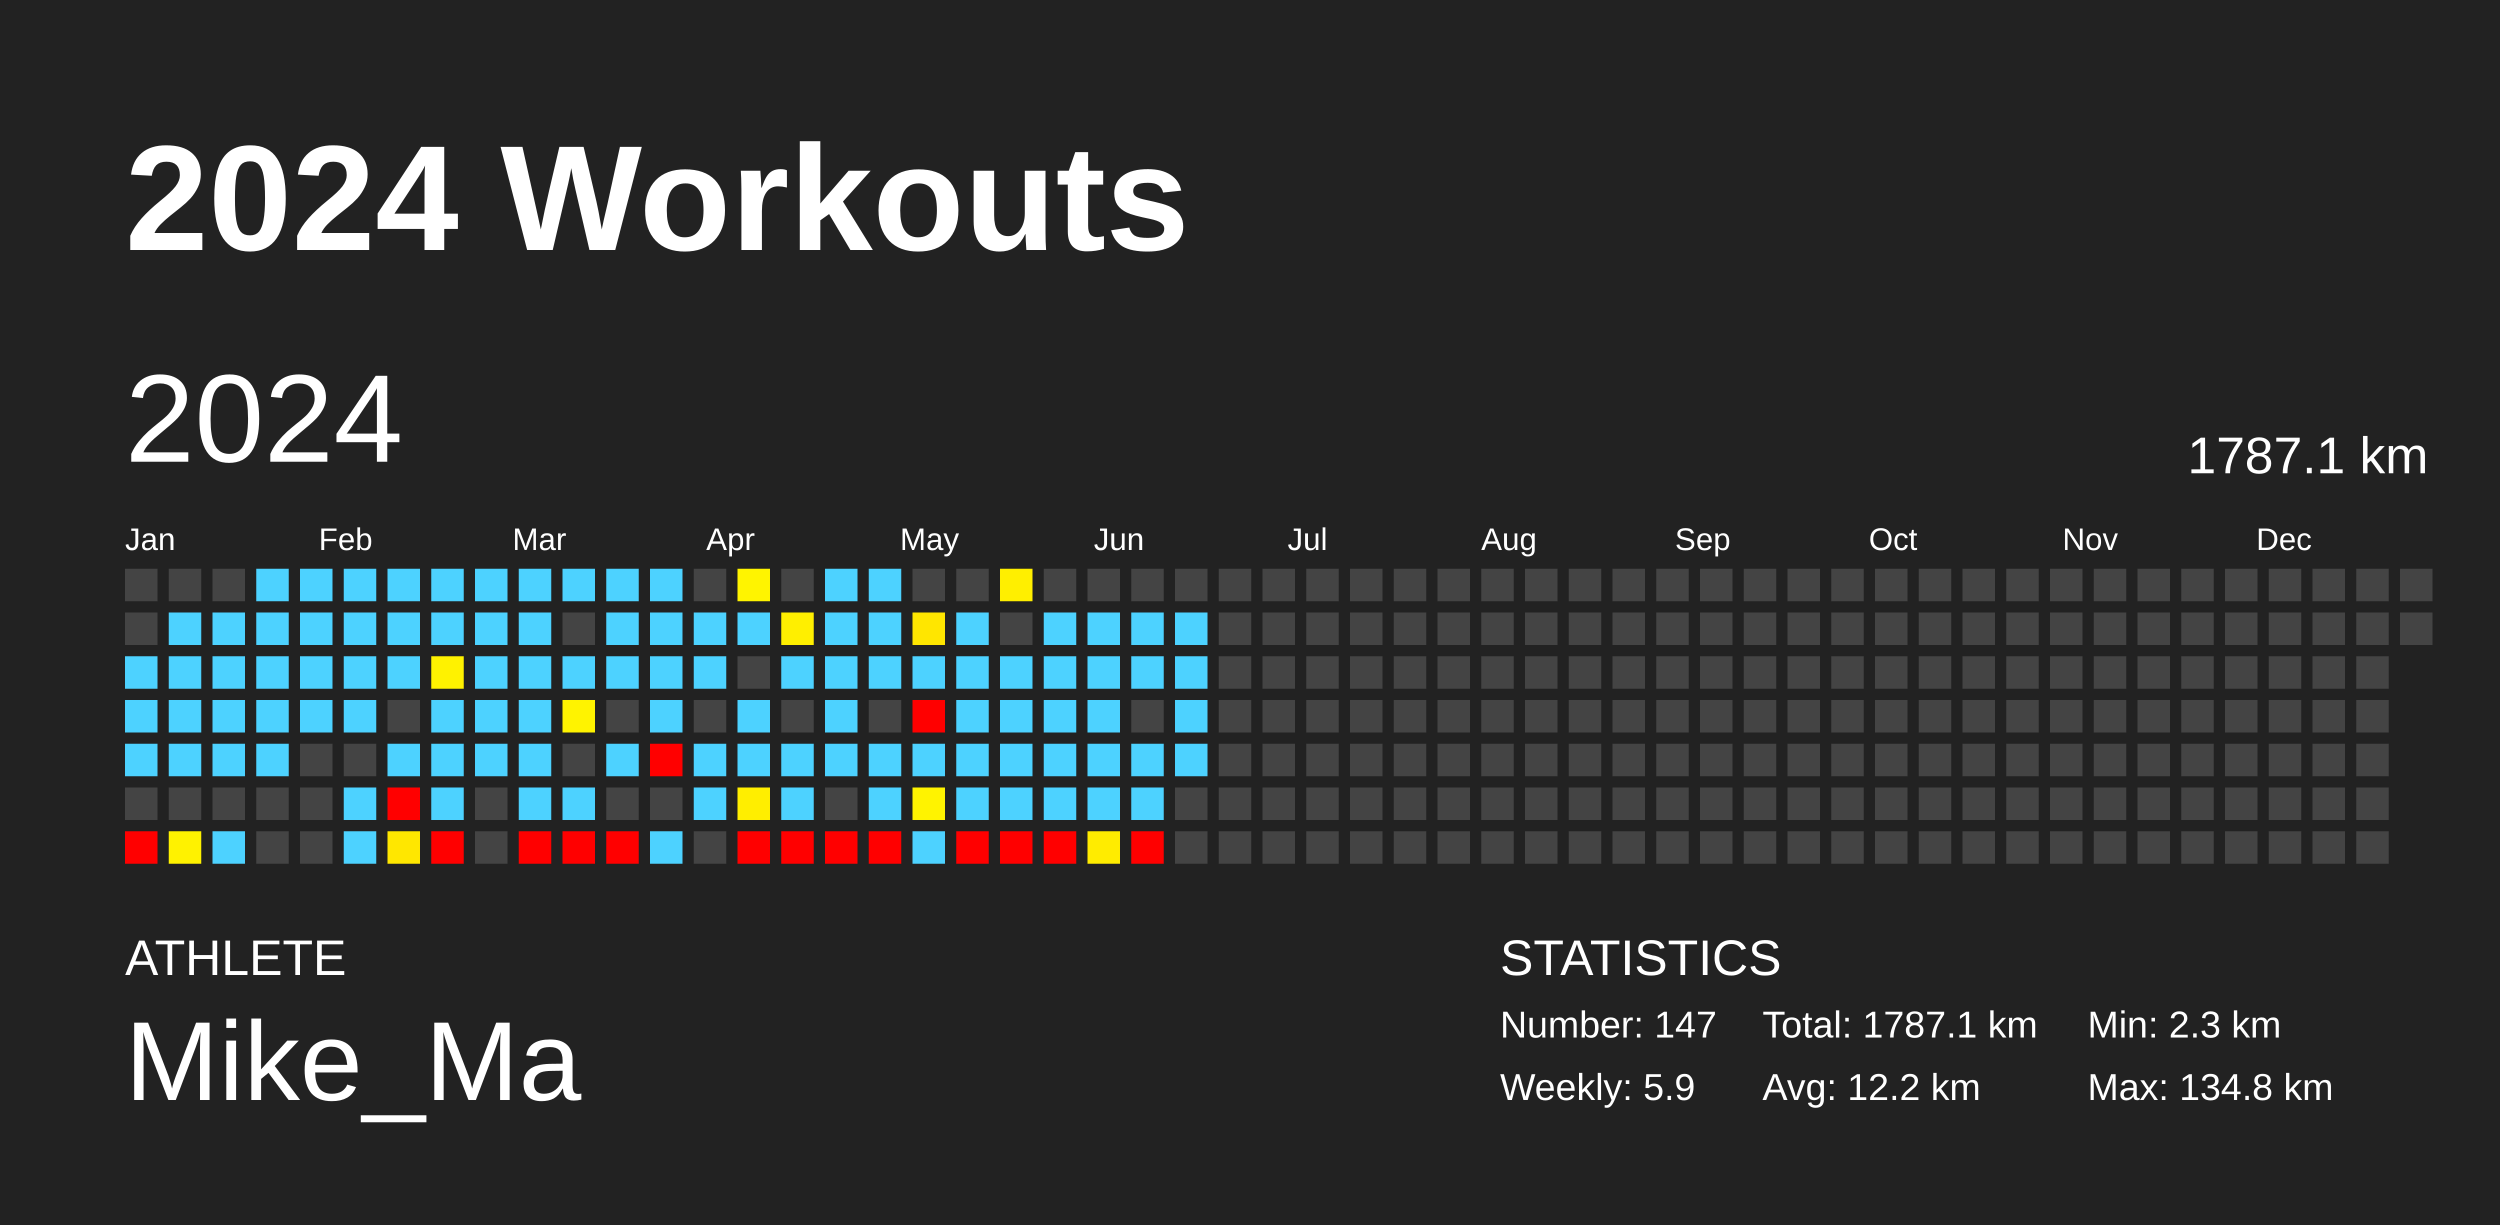
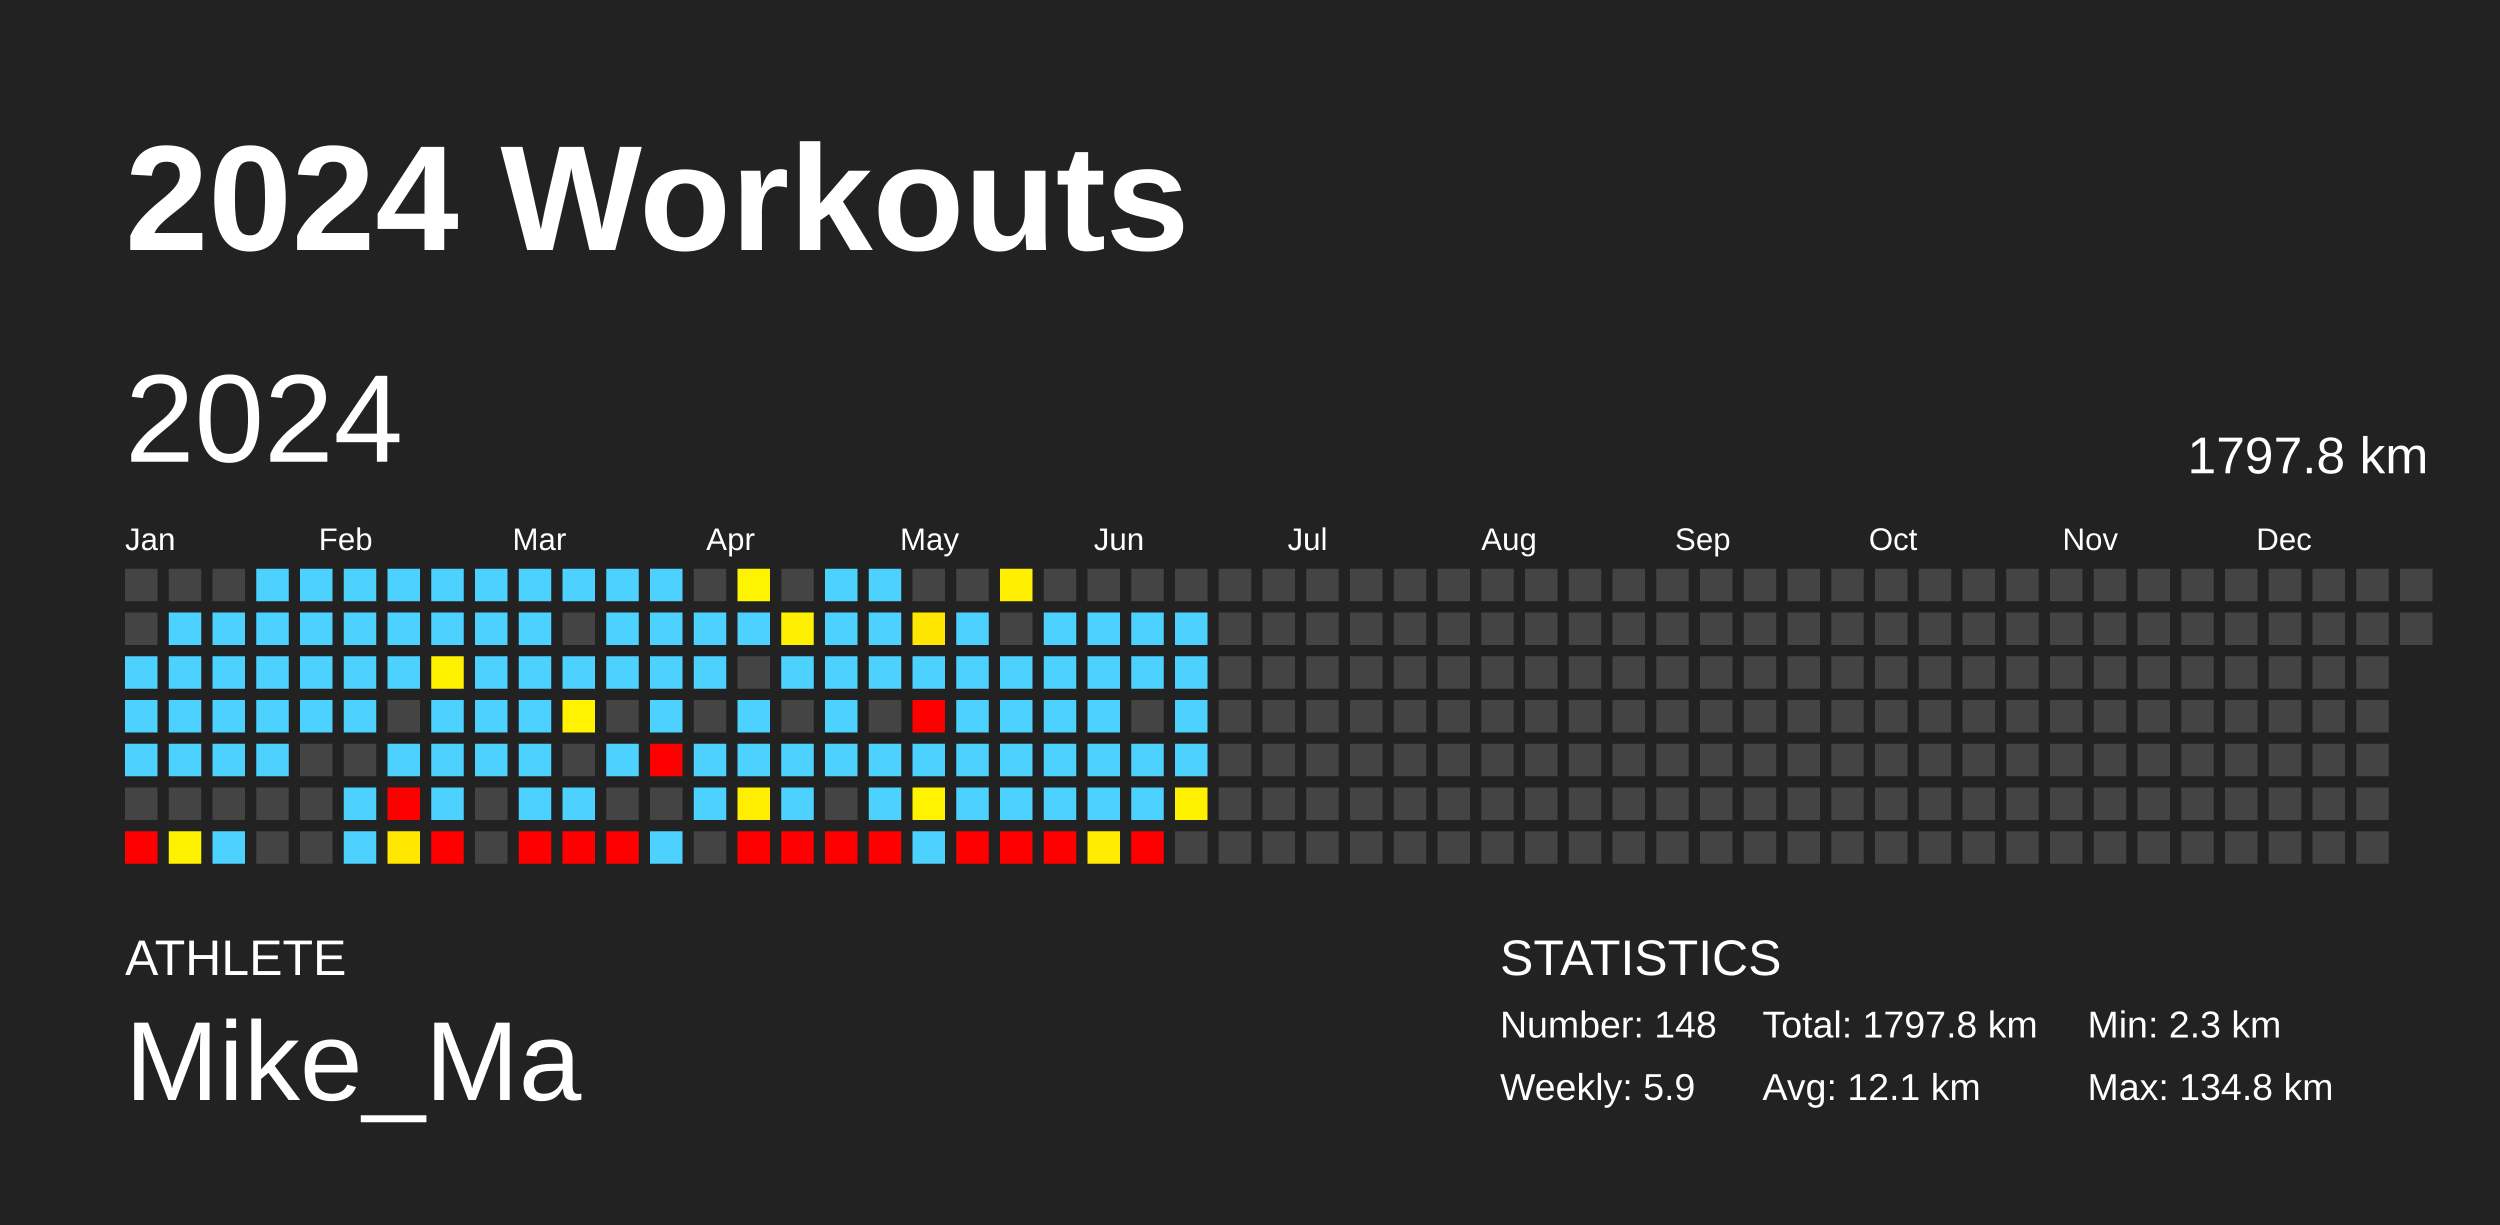
<svg xmlns="http://www.w3.org/2000/svg" baseProfile="full" height="98mm" version="1.1" viewBox="0,0,200,98" width="200mm">
  <defs />
  <rect fill="#222222" height="98" width="200" x="0" y="0" />
  <text fill="#FFFFFF" style="font-size:12px; font-family:Arial; font-weight:bold;" x="10" y="20">2024 Workouts</text>
  <text fill="#FFFFFF" style="font-size:4px; font-family:Arial" x="10" y="78">ATHLETE</text>
  <text fill="#FFFFFF" style="font-size:9px; font-family:Arial" x="10" y="88">Mike_Ma</text>
  <text fill="#FFFFFF" style="font-size:4px; font-family:Arial" x="120" y="78">STATISTICS</text>
-   <text fill="#FFFFFF" style="font-size:3px; font-family:Arial" x="120" y="83">Number: 147</text>
+   <text fill="#FFFFFF" style="font-size:3px; font-family:Arial" x="120" y="83">Number: 148</text>
  <text fill="#FFFFFF" style="font-size:3px; font-family:Arial" x="120" y="88">Weekly: 5.9</text>
-   <text fill="#FFFFFF" style="font-size:3px; font-family:Arial" x="141" y="83">Total: 1787.1 km</text>
-   <text fill="#FFFFFF" style="font-size:3px; font-family:Arial" x="141" y="88">Avg: 12.2 km</text>
+   <text fill="#FFFFFF" style="font-size:3px; font-family:Arial" x="141" y="83">Total: 1797.8 km</text>
+   <text fill="#FFFFFF" style="font-size:3px; font-family:Arial" x="141" y="88">Avg: 12.1 km</text>
  <text fill="#FFFFFF" style="font-size:3px; font-family:Arial" x="167" y="83">Min: 2.3 km</text>
  <text fill="#FFFFFF" style="font-size:3px; font-family:Arial" x="167" y="88">Max: 134.8 km</text>
  <text dominant-baseline="hanging" fill="#FFFFFF" style="font-size:10.0px; font-family:Arial;" x="10" y="30">2024</text>
-   <text dominant-baseline="hanging" fill="#FFFFFF" style="font-size:4.125px; font-family:Arial;" x="175" y="35">1787.1 km</text>
+   <text dominant-baseline="hanging" fill="#FFFFFF" style="font-size:4.125px; font-family:Arial;" x="175" y="35">1797.8 km</text>
  <text fill="#FFFFFF" style="font-size:2.5px; font-family:Arial" x="10.0" y="44">Jan</text>
  <text fill="#FFFFFF" style="font-size:2.5px; font-family:Arial" x="25.5" y="44">Feb</text>
  <text fill="#FFFFFF" style="font-size:2.5px; font-family:Arial" x="41.0" y="44">Mar</text>
  <text fill="#FFFFFF" style="font-size:2.5px; font-family:Arial" x="56.5" y="44">Apr</text>
  <text fill="#FFFFFF" style="font-size:2.5px; font-family:Arial" x="72.0" y="44">May</text>
  <text fill="#FFFFFF" style="font-size:2.5px; font-family:Arial" x="87.5" y="44">Jun</text>
  <text fill="#FFFFFF" style="font-size:2.5px; font-family:Arial" x="103.0" y="44">Jul</text>
  <text fill="#FFFFFF" style="font-size:2.5px; font-family:Arial" x="118.5" y="44">Aug</text>
  <text fill="#FFFFFF" style="font-size:2.5px; font-family:Arial" x="134.0" y="44">Sep</text>
  <text fill="#FFFFFF" style="font-size:2.5px; font-family:Arial" x="149.5" y="44">Oct</text>
  <text fill="#FFFFFF" style="font-size:2.5px; font-family:Arial" x="165.0" y="44">Nov</text>
  <text fill="#FFFFFF" style="font-size:2.5px; font-family:Arial" x="180.5" y="44">Dec</text>
  <rect fill="#444444" height="2.6" width="2.6" x="10.0" y="45.5" />
  <rect fill="#444444" height="2.6" width="2.6" x="10.0" y="49.0" />
  <rect fill="#4dd2ff" height="2.6" width="2.6" x="10.0" y="52.5" />
  <rect fill="#4dd2ff" height="2.6" width="2.6" x="10.0" y="56.0" />
  <rect fill="#4dd2ff" height="2.6" width="2.6" x="10.0" y="59.5" />
  <rect fill="#444444" height="2.6" width="2.6" x="10.0" y="63.0" />
  <rect fill="red" height="2.6" width="2.6" x="10.0" y="66.5" />
  <rect fill="#444444" height="2.6" width="2.6" x="13.5" y="45.5" />
  <rect fill="#4dd2ff" height="2.6" width="2.6" x="13.5" y="49.0" />
  <rect fill="#4dd2ff" height="2.6" width="2.6" x="13.5" y="52.5" />
  <rect fill="#4dd2ff" height="2.6" width="2.6" x="13.5" y="56.0" />
  <rect fill="#4dd2ff" height="2.6" width="2.6" x="13.5" y="59.5" />
  <rect fill="#444444" height="2.6" width="2.6" x="13.5" y="63.0" />
  <rect fill="#fff200" height="2.6" width="2.6" x="13.5" y="66.5" />
  <rect fill="#444444" height="2.6" width="2.6" x="17.0" y="45.5" />
  <rect fill="#4dd2ff" height="2.6" width="2.6" x="17.0" y="49.0" />
  <rect fill="#4dd2ff" height="2.6" width="2.6" x="17.0" y="52.5" />
  <rect fill="#4dd2ff" height="2.6" width="2.6" x="17.0" y="56.0" />
  <rect fill="#4dd2ff" height="2.6" width="2.6" x="17.0" y="59.5" />
  <rect fill="#444444" height="2.6" width="2.6" x="17.0" y="63.0" />
  <rect fill="#4dd2ff" height="2.6" width="2.6" x="17.0" y="66.5" />
  <rect fill="#4dd2ff" height="2.6" width="2.6" x="20.5" y="45.5" />
  <rect fill="#4dd2ff" height="2.6" width="2.6" x="20.5" y="49.0" />
  <rect fill="#4dd2ff" height="2.6" width="2.6" x="20.5" y="52.5" />
  <rect fill="#4dd2ff" height="2.6" width="2.6" x="20.5" y="56.0" />
  <rect fill="#4dd2ff" height="2.6" width="2.6" x="20.5" y="59.5" />
  <rect fill="#444444" height="2.6" width="2.6" x="20.5" y="63.0" />
  <rect fill="#444444" height="2.6" width="2.6" x="20.5" y="66.5" />
  <rect fill="#4dd2ff" height="2.6" width="2.6" x="24.0" y="45.5" />
  <rect fill="#4dd2ff" height="2.6" width="2.6" x="24.0" y="49.0" />
  <rect fill="#4dd2ff" height="2.6" width="2.6" x="24.0" y="52.5" />
  <rect fill="#4dd2ff" height="2.6" width="2.6" x="24.0" y="56.0" />
  <rect fill="#444444" height="2.6" width="2.6" x="24.0" y="59.5" />
  <rect fill="#444444" height="2.6" width="2.6" x="24.0" y="63.0" />
  <rect fill="#444444" height="2.6" width="2.6" x="24.0" y="66.5" />
  <rect fill="#4dd2ff" height="2.6" width="2.6" x="27.5" y="45.5" />
  <rect fill="#4dd2ff" height="2.6" width="2.6" x="27.5" y="49.0" />
  <rect fill="#4dd2ff" height="2.6" width="2.6" x="27.5" y="52.5" />
  <rect fill="#4dd2ff" height="2.6" width="2.6" x="27.5" y="56.0" />
  <rect fill="#444444" height="2.6" width="2.6" x="27.5" y="59.5" />
  <rect fill="#4dd2ff" height="2.6" width="2.6" x="27.5" y="63.0" />
  <rect fill="#4dd2ff" height="2.6" width="2.6" x="27.5" y="66.5" />
  <rect fill="#4dd2ff" height="2.6" width="2.6" x="31.0" y="45.5" />
  <rect fill="#4dd2ff" height="2.6" width="2.6" x="31.0" y="49.0" />
  <rect fill="#4dd2ff" height="2.6" width="2.6" x="31.0" y="52.5" />
  <rect fill="#444444" height="2.6" width="2.6" x="31.0" y="56.0" />
  <rect fill="#4dd2ff" height="2.6" width="2.6" x="31.0" y="59.5" />
  <rect fill="red" height="2.6" width="2.6" x="31.0" y="63.0" />
  <rect fill="#ffe700" height="2.6" width="2.6" x="31.0" y="66.5" />
  <rect fill="#4dd2ff" height="2.6" width="2.6" x="34.5" y="45.5" />
  <rect fill="#4dd2ff" height="2.6" width="2.6" x="34.5" y="49.0" />
  <rect fill="#fff200" height="2.6" width="2.6" x="34.5" y="52.5" />
  <rect fill="#4dd2ff" height="2.6" width="2.6" x="34.5" y="56.0" />
  <rect fill="#4dd2ff" height="2.6" width="2.6" x="34.5" y="59.5" />
  <rect fill="#4dd2ff" height="2.6" width="2.6" x="34.5" y="63.0" />
  <rect fill="red" height="2.6" width="2.6" x="34.5" y="66.5" />
  <rect fill="#4dd2ff" height="2.6" width="2.6" x="38.0" y="45.5" />
  <rect fill="#4dd2ff" height="2.6" width="2.6" x="38.0" y="49.0" />
  <rect fill="#4dd2ff" height="2.6" width="2.6" x="38.0" y="52.5" />
  <rect fill="#4dd2ff" height="2.6" width="2.6" x="38.0" y="56.0" />
  <rect fill="#4dd2ff" height="2.6" width="2.6" x="38.0" y="59.5" />
  <rect fill="#444444" height="2.6" width="2.6" x="38.0" y="63.0" />
  <rect fill="#444444" height="2.6" width="2.6" x="38.0" y="66.5" />
  <rect fill="#4dd2ff" height="2.6" width="2.6" x="41.5" y="45.5" />
  <rect fill="#4dd2ff" height="2.6" width="2.6" x="41.5" y="49.0" />
  <rect fill="#4dd2ff" height="2.6" width="2.6" x="41.5" y="52.5" />
  <rect fill="#4dd2ff" height="2.6" width="2.6" x="41.5" y="56.0" />
  <rect fill="#4dd2ff" height="2.6" width="2.6" x="41.5" y="59.5" />
  <rect fill="#4dd2ff" height="2.6" width="2.6" x="41.5" y="63.0" />
  <rect fill="red" height="2.6" width="2.6" x="41.5" y="66.5" />
  <rect fill="#4dd2ff" height="2.6" width="2.6" x="45.0" y="45.5" />
  <rect fill="#444444" height="2.6" width="2.6" x="45.0" y="49.0" />
  <rect fill="#4dd2ff" height="2.6" width="2.6" x="45.0" y="52.5" />
  <rect fill="#fff300" height="2.6" width="2.6" x="45.0" y="56.0" />
  <rect fill="#444444" height="2.6" width="2.6" x="45.0" y="59.5" />
  <rect fill="#4dd2ff" height="2.6" width="2.6" x="45.0" y="63.0" />
  <rect fill="red" height="2.6" width="2.6" x="45.0" y="66.5" />
  <rect fill="#4dd2ff" height="2.6" width="2.6" x="48.5" y="45.5" />
  <rect fill="#4dd2ff" height="2.6" width="2.6" x="48.5" y="49.0" />
  <rect fill="#4dd2ff" height="2.6" width="2.6" x="48.5" y="52.5" />
  <rect fill="#444444" height="2.6" width="2.6" x="48.5" y="56.0" />
  <rect fill="#4dd2ff" height="2.6" width="2.6" x="48.5" y="59.5" />
  <rect fill="#444444" height="2.6" width="2.6" x="48.5" y="63.0" />
  <rect fill="red" height="2.6" width="2.6" x="48.5" y="66.5" />
  <rect fill="#4dd2ff" height="2.6" width="2.6" x="52.0" y="45.5" />
  <rect fill="#4dd2ff" height="2.6" width="2.6" x="52.0" y="49.0" />
  <rect fill="#4dd2ff" height="2.6" width="2.6" x="52.0" y="52.5" />
  <rect fill="#4dd2ff" height="2.6" width="2.6" x="52.0" y="56.0" />
  <rect fill="red" height="2.6" width="2.6" x="52.0" y="59.5" />
  <rect fill="#444444" height="2.6" width="2.6" x="52.0" y="63.0" />
  <rect fill="#4dd2ff" height="2.6" width="2.6" x="52.0" y="66.5" />
  <rect fill="#444444" height="2.6" width="2.6" x="55.5" y="45.5" />
  <rect fill="#4dd2ff" height="2.6" width="2.6" x="55.5" y="49.0" />
  <rect fill="#4dd2ff" height="2.6" width="2.6" x="55.5" y="52.5" />
  <rect fill="#444444" height="2.6" width="2.6" x="55.5" y="56.0" />
  <rect fill="#4dd2ff" height="2.6" width="2.6" x="55.5" y="59.5" />
  <rect fill="#4dd2ff" height="2.6" width="2.6" x="55.5" y="63.0" />
  <rect fill="#444444" height="2.6" width="2.6" x="55.5" y="66.5" />
  <rect fill="#fff400" height="2.6" width="2.6" x="59.0" y="45.5" />
  <rect fill="#4dd2ff" height="2.6" width="2.6" x="59.0" y="49.0" />
  <rect fill="#444444" height="2.6" width="2.6" x="59.0" y="52.5" />
  <rect fill="#4dd2ff" height="2.6" width="2.6" x="59.0" y="56.0" />
  <rect fill="#4dd2ff" height="2.6" width="2.6" x="59.0" y="59.5" />
  <rect fill="#ffee00" height="2.6" width="2.6" x="59.0" y="63.0" />
  <rect fill="red" height="2.6" width="2.6" x="59.0" y="66.5" />
  <rect fill="#444444" height="2.6" width="2.6" x="62.5" y="45.5" />
  <rect fill="#ffef00" height="2.6" width="2.6" x="62.5" y="49.0" />
  <rect fill="#4dd2ff" height="2.6" width="2.6" x="62.5" y="52.5" />
  <rect fill="#444444" height="2.6" width="2.6" x="62.5" y="56.0" />
  <rect fill="#4dd2ff" height="2.6" width="2.6" x="62.5" y="59.5" />
  <rect fill="#4dd2ff" height="2.6" width="2.6" x="62.5" y="63.0" />
  <rect fill="red" height="2.6" width="2.6" x="62.5" y="66.5" />
  <rect fill="#4dd2ff" height="2.6" width="2.6" x="66.0" y="45.5" />
  <rect fill="#4dd2ff" height="2.6" width="2.6" x="66.0" y="49.0" />
  <rect fill="#4dd2ff" height="2.6" width="2.6" x="66.0" y="52.5" />
  <rect fill="#4dd2ff" height="2.6" width="2.6" x="66.0" y="56.0" />
  <rect fill="#4dd2ff" height="2.6" width="2.6" x="66.0" y="59.5" />
  <rect fill="#444444" height="2.6" width="2.6" x="66.0" y="63.0" />
  <rect fill="red" height="2.6" width="2.6" x="66.0" y="66.5" />
  <rect fill="#4dd2ff" height="2.6" width="2.6" x="69.5" y="45.5" />
  <rect fill="#4dd2ff" height="2.6" width="2.6" x="69.5" y="49.0" />
  <rect fill="#4dd2ff" height="2.6" width="2.6" x="69.5" y="52.5" />
  <rect fill="#444444" height="2.6" width="2.6" x="69.5" y="56.0" />
  <rect fill="#4dd2ff" height="2.6" width="2.6" x="69.5" y="59.5" />
  <rect fill="#4dd2ff" height="2.6" width="2.6" x="69.5" y="63.0" />
  <rect fill="red" height="2.6" width="2.6" x="69.5" y="66.5" />
  <rect fill="#444444" height="2.6" width="2.6" x="73.0" y="45.5" />
  <rect fill="#ffe600" height="2.6" width="2.6" x="73.0" y="49.0" />
  <rect fill="#4dd2ff" height="2.6" width="2.6" x="73.0" y="52.5" />
  <rect fill="red" height="2.6" width="2.6" x="73.0" y="56.0" />
  <rect fill="#4dd2ff" height="2.6" width="2.6" x="73.0" y="59.5" />
  <rect fill="#fff300" height="2.6" width="2.6" x="73.0" y="63.0" />
  <rect fill="#4dd2ff" height="2.6" width="2.6" x="73.0" y="66.5" />
  <rect fill="#444444" height="2.6" width="2.6" x="76.5" y="45.5" />
  <rect fill="#4dd2ff" height="2.6" width="2.6" x="76.5" y="49.0" />
  <rect fill="#4dd2ff" height="2.6" width="2.6" x="76.5" y="52.5" />
  <rect fill="#4dd2ff" height="2.6" width="2.6" x="76.5" y="56.0" />
  <rect fill="#4dd2ff" height="2.6" width="2.6" x="76.5" y="59.5" />
  <rect fill="#4dd2ff" height="2.6" width="2.6" x="76.5" y="63.0" />
  <rect fill="red" height="2.6" width="2.6" x="76.5" y="66.5" />
  <rect fill="#ffef00" height="2.6" width="2.6" x="80.0" y="45.5" />
  <rect fill="#444444" height="2.6" width="2.6" x="80.0" y="49.0" />
  <rect fill="#4dd2ff" height="2.6" width="2.6" x="80.0" y="52.5" />
  <rect fill="#4dd2ff" height="2.6" width="2.6" x="80.0" y="56.0" />
  <rect fill="#4dd2ff" height="2.6" width="2.6" x="80.0" y="59.5" />
  <rect fill="#4dd2ff" height="2.6" width="2.6" x="80.0" y="63.0" />
  <rect fill="red" height="2.6" width="2.6" x="80.0" y="66.5" />
  <rect fill="#444444" height="2.6" width="2.6" x="83.5" y="45.5" />
  <rect fill="#4dd2ff" height="2.6" width="2.6" x="83.5" y="49.0" />
  <rect fill="#4dd2ff" height="2.6" width="2.6" x="83.5" y="52.5" />
  <rect fill="#4dd2ff" height="2.6" width="2.6" x="83.5" y="56.0" />
  <rect fill="#4dd2ff" height="2.6" width="2.6" x="83.5" y="59.5" />
  <rect fill="#4dd2ff" height="2.6" width="2.6" x="83.5" y="63.0" />
  <rect fill="red" height="2.6" width="2.6" x="83.5" y="66.5" />
  <rect fill="#444444" height="2.6" width="2.6" x="87.0" y="45.5" />
  <rect fill="#4dd2ff" height="2.6" width="2.6" x="87.0" y="49.0" />
  <rect fill="#4dd2ff" height="2.6" width="2.6" x="87.0" y="52.5" />
  <rect fill="#4dd2ff" height="2.6" width="2.6" x="87.0" y="56.0" />
  <rect fill="#4dd2ff" height="2.6" width="2.6" x="87.0" y="59.5" />
  <rect fill="#4dd2ff" height="2.6" width="2.6" x="87.0" y="63.0" />
  <rect fill="#ffec00" height="2.6" width="2.6" x="87.0" y="66.5" />
  <rect fill="#444444" height="2.6" width="2.6" x="90.5" y="45.5" />
  <rect fill="#4dd2ff" height="2.6" width="2.6" x="90.5" y="49.0" />
  <rect fill="#4dd2ff" height="2.6" width="2.6" x="90.5" y="52.5" />
  <rect fill="#444444" height="2.6" width="2.6" x="90.5" y="56.0" />
  <rect fill="#4dd2ff" height="2.6" width="2.6" x="90.5" y="59.5" />
  <rect fill="#4dd2ff" height="2.6" width="2.6" x="90.5" y="63.0" />
  <rect fill="red" height="2.6" width="2.6" x="90.5" y="66.5" />
  <rect fill="#444444" height="2.6" width="2.6" x="94.0" y="45.5" />
  <rect fill="#4dd2ff" height="2.6" width="2.6" x="94.0" y="49.0" />
  <rect fill="#4dd2ff" height="2.6" width="2.6" x="94.0" y="52.5" />
  <rect fill="#4dd2ff" height="2.6" width="2.6" x="94.0" y="56.0" />
  <rect fill="#4dd2ff" height="2.6" width="2.6" x="94.0" y="59.5" />
-   <rect fill="#444444" height="2.6" width="2.6" x="94.0" y="63.0" />
+   <rect fill="#fff200" height="2.6" width="2.6" x="94.0" y="63.0" />
  <rect fill="#444444" height="2.6" width="2.6" x="94.0" y="66.5" />
  <rect fill="#444444" height="2.6" width="2.6" x="97.5" y="45.5" />
  <rect fill="#444444" height="2.6" width="2.6" x="97.5" y="49.0" />
  <rect fill="#444444" height="2.6" width="2.6" x="97.5" y="52.5" />
  <rect fill="#444444" height="2.6" width="2.6" x="97.5" y="56.0" />
  <rect fill="#444444" height="2.6" width="2.6" x="97.5" y="59.5" />
  <rect fill="#444444" height="2.6" width="2.6" x="97.5" y="63.0" />
  <rect fill="#444444" height="2.6" width="2.6" x="97.5" y="66.5" />
  <rect fill="#444444" height="2.6" width="2.6" x="101.0" y="45.5" />
  <rect fill="#444444" height="2.6" width="2.6" x="101.0" y="49.0" />
  <rect fill="#444444" height="2.6" width="2.6" x="101.0" y="52.5" />
  <rect fill="#444444" height="2.6" width="2.6" x="101.0" y="56.0" />
  <rect fill="#444444" height="2.6" width="2.6" x="101.0" y="59.5" />
  <rect fill="#444444" height="2.6" width="2.6" x="101.0" y="63.0" />
  <rect fill="#444444" height="2.6" width="2.6" x="101.0" y="66.5" />
  <rect fill="#444444" height="2.6" width="2.6" x="104.5" y="45.5" />
  <rect fill="#444444" height="2.6" width="2.6" x="104.5" y="49.0" />
  <rect fill="#444444" height="2.6" width="2.6" x="104.5" y="52.5" />
  <rect fill="#444444" height="2.6" width="2.6" x="104.5" y="56.0" />
  <rect fill="#444444" height="2.6" width="2.6" x="104.5" y="59.5" />
  <rect fill="#444444" height="2.6" width="2.6" x="104.5" y="63.0" />
  <rect fill="#444444" height="2.6" width="2.6" x="104.5" y="66.5" />
  <rect fill="#444444" height="2.6" width="2.6" x="108.0" y="45.5" />
  <rect fill="#444444" height="2.6" width="2.6" x="108.0" y="49.0" />
  <rect fill="#444444" height="2.6" width="2.6" x="108.0" y="52.5" />
  <rect fill="#444444" height="2.6" width="2.6" x="108.0" y="56.0" />
  <rect fill="#444444" height="2.6" width="2.6" x="108.0" y="59.5" />
  <rect fill="#444444" height="2.6" width="2.6" x="108.0" y="63.0" />
  <rect fill="#444444" height="2.6" width="2.6" x="108.0" y="66.5" />
  <rect fill="#444444" height="2.6" width="2.6" x="111.5" y="45.5" />
  <rect fill="#444444" height="2.6" width="2.6" x="111.5" y="49.0" />
  <rect fill="#444444" height="2.6" width="2.6" x="111.5" y="52.5" />
  <rect fill="#444444" height="2.6" width="2.6" x="111.5" y="56.0" />
  <rect fill="#444444" height="2.6" width="2.6" x="111.5" y="59.5" />
  <rect fill="#444444" height="2.6" width="2.6" x="111.5" y="63.0" />
  <rect fill="#444444" height="2.6" width="2.6" x="111.5" y="66.5" />
  <rect fill="#444444" height="2.6" width="2.6" x="115.0" y="45.5" />
  <rect fill="#444444" height="2.6" width="2.6" x="115.0" y="49.0" />
  <rect fill="#444444" height="2.6" width="2.6" x="115.0" y="52.5" />
  <rect fill="#444444" height="2.6" width="2.6" x="115.0" y="56.0" />
  <rect fill="#444444" height="2.6" width="2.6" x="115.0" y="59.5" />
  <rect fill="#444444" height="2.6" width="2.6" x="115.0" y="63.0" />
  <rect fill="#444444" height="2.6" width="2.6" x="115.0" y="66.5" />
  <rect fill="#444444" height="2.6" width="2.6" x="118.5" y="45.5" />
  <rect fill="#444444" height="2.6" width="2.6" x="118.5" y="49.0" />
  <rect fill="#444444" height="2.6" width="2.6" x="118.5" y="52.5" />
  <rect fill="#444444" height="2.6" width="2.6" x="118.5" y="56.0" />
  <rect fill="#444444" height="2.6" width="2.6" x="118.5" y="59.5" />
  <rect fill="#444444" height="2.6" width="2.6" x="118.5" y="63.0" />
  <rect fill="#444444" height="2.6" width="2.6" x="118.5" y="66.5" />
  <rect fill="#444444" height="2.6" width="2.6" x="122.0" y="45.5" />
  <rect fill="#444444" height="2.6" width="2.6" x="122.0" y="49.0" />
  <rect fill="#444444" height="2.6" width="2.6" x="122.0" y="52.5" />
  <rect fill="#444444" height="2.6" width="2.6" x="122.0" y="56.0" />
  <rect fill="#444444" height="2.6" width="2.6" x="122.0" y="59.5" />
  <rect fill="#444444" height="2.6" width="2.6" x="122.0" y="63.0" />
  <rect fill="#444444" height="2.6" width="2.6" x="122.0" y="66.5" />
  <rect fill="#444444" height="2.6" width="2.6" x="125.5" y="45.5" />
  <rect fill="#444444" height="2.6" width="2.6" x="125.5" y="49.0" />
  <rect fill="#444444" height="2.6" width="2.6" x="125.5" y="52.5" />
  <rect fill="#444444" height="2.6" width="2.6" x="125.5" y="56.0" />
  <rect fill="#444444" height="2.6" width="2.6" x="125.5" y="59.5" />
  <rect fill="#444444" height="2.6" width="2.6" x="125.5" y="63.0" />
  <rect fill="#444444" height="2.6" width="2.6" x="125.5" y="66.5" />
  <rect fill="#444444" height="2.6" width="2.6" x="129.0" y="45.5" />
  <rect fill="#444444" height="2.6" width="2.6" x="129.0" y="49.0" />
  <rect fill="#444444" height="2.6" width="2.6" x="129.0" y="52.5" />
  <rect fill="#444444" height="2.6" width="2.6" x="129.0" y="56.0" />
  <rect fill="#444444" height="2.6" width="2.6" x="129.0" y="59.5" />
  <rect fill="#444444" height="2.6" width="2.6" x="129.0" y="63.0" />
  <rect fill="#444444" height="2.6" width="2.6" x="129.0" y="66.5" />
  <rect fill="#444444" height="2.6" width="2.6" x="132.5" y="45.5" />
  <rect fill="#444444" height="2.6" width="2.6" x="132.5" y="49.0" />
  <rect fill="#444444" height="2.6" width="2.6" x="132.5" y="52.5" />
  <rect fill="#444444" height="2.6" width="2.6" x="132.5" y="56.0" />
  <rect fill="#444444" height="2.6" width="2.6" x="132.5" y="59.5" />
  <rect fill="#444444" height="2.6" width="2.6" x="132.5" y="63.0" />
  <rect fill="#444444" height="2.6" width="2.6" x="132.5" y="66.5" />
  <rect fill="#444444" height="2.6" width="2.6" x="136.0" y="45.5" />
  <rect fill="#444444" height="2.6" width="2.6" x="136.0" y="49.0" />
  <rect fill="#444444" height="2.6" width="2.6" x="136.0" y="52.5" />
  <rect fill="#444444" height="2.6" width="2.6" x="136.0" y="56.0" />
  <rect fill="#444444" height="2.6" width="2.6" x="136.0" y="59.5" />
  <rect fill="#444444" height="2.6" width="2.6" x="136.0" y="63.0" />
  <rect fill="#444444" height="2.6" width="2.6" x="136.0" y="66.5" />
  <rect fill="#444444" height="2.6" width="2.6" x="139.5" y="45.5" />
  <rect fill="#444444" height="2.6" width="2.6" x="139.5" y="49.0" />
  <rect fill="#444444" height="2.6" width="2.6" x="139.5" y="52.5" />
  <rect fill="#444444" height="2.6" width="2.6" x="139.5" y="56.0" />
  <rect fill="#444444" height="2.6" width="2.6" x="139.5" y="59.5" />
  <rect fill="#444444" height="2.6" width="2.6" x="139.5" y="63.0" />
  <rect fill="#444444" height="2.6" width="2.6" x="139.5" y="66.5" />
  <rect fill="#444444" height="2.6" width="2.6" x="143.0" y="45.5" />
  <rect fill="#444444" height="2.6" width="2.6" x="143.0" y="49.0" />
  <rect fill="#444444" height="2.6" width="2.6" x="143.0" y="52.5" />
  <rect fill="#444444" height="2.6" width="2.6" x="143.0" y="56.0" />
  <rect fill="#444444" height="2.6" width="2.6" x="143.0" y="59.5" />
  <rect fill="#444444" height="2.6" width="2.6" x="143.0" y="63.0" />
  <rect fill="#444444" height="2.6" width="2.6" x="143.0" y="66.5" />
  <rect fill="#444444" height="2.6" width="2.6" x="146.5" y="45.5" />
  <rect fill="#444444" height="2.6" width="2.6" x="146.5" y="49.0" />
  <rect fill="#444444" height="2.6" width="2.6" x="146.5" y="52.5" />
  <rect fill="#444444" height="2.6" width="2.6" x="146.5" y="56.0" />
  <rect fill="#444444" height="2.6" width="2.6" x="146.5" y="59.5" />
  <rect fill="#444444" height="2.6" width="2.6" x="146.5" y="63.0" />
  <rect fill="#444444" height="2.6" width="2.6" x="146.5" y="66.5" />
  <rect fill="#444444" height="2.6" width="2.6" x="150.0" y="45.5" />
  <rect fill="#444444" height="2.6" width="2.6" x="150.0" y="49.0" />
  <rect fill="#444444" height="2.6" width="2.6" x="150.0" y="52.5" />
  <rect fill="#444444" height="2.6" width="2.6" x="150.0" y="56.0" />
  <rect fill="#444444" height="2.6" width="2.6" x="150.0" y="59.5" />
  <rect fill="#444444" height="2.6" width="2.6" x="150.0" y="63.0" />
  <rect fill="#444444" height="2.6" width="2.6" x="150.0" y="66.5" />
  <rect fill="#444444" height="2.6" width="2.6" x="153.5" y="45.5" />
  <rect fill="#444444" height="2.6" width="2.6" x="153.5" y="49.0" />
  <rect fill="#444444" height="2.6" width="2.6" x="153.5" y="52.5" />
  <rect fill="#444444" height="2.6" width="2.6" x="153.5" y="56.0" />
  <rect fill="#444444" height="2.6" width="2.6" x="153.5" y="59.5" />
  <rect fill="#444444" height="2.6" width="2.6" x="153.5" y="63.0" />
  <rect fill="#444444" height="2.6" width="2.6" x="153.5" y="66.5" />
  <rect fill="#444444" height="2.6" width="2.6" x="157.0" y="45.5" />
  <rect fill="#444444" height="2.6" width="2.6" x="157.0" y="49.0" />
  <rect fill="#444444" height="2.6" width="2.6" x="157.0" y="52.5" />
  <rect fill="#444444" height="2.6" width="2.6" x="157.0" y="56.0" />
  <rect fill="#444444" height="2.6" width="2.6" x="157.0" y="59.5" />
  <rect fill="#444444" height="2.6" width="2.6" x="157.0" y="63.0" />
  <rect fill="#444444" height="2.6" width="2.6" x="157.0" y="66.5" />
  <rect fill="#444444" height="2.6" width="2.6" x="160.5" y="45.5" />
  <rect fill="#444444" height="2.6" width="2.6" x="160.5" y="49.0" />
  <rect fill="#444444" height="2.6" width="2.6" x="160.5" y="52.5" />
  <rect fill="#444444" height="2.6" width="2.6" x="160.5" y="56.0" />
  <rect fill="#444444" height="2.6" width="2.6" x="160.5" y="59.5" />
  <rect fill="#444444" height="2.6" width="2.6" x="160.5" y="63.0" />
  <rect fill="#444444" height="2.6" width="2.6" x="160.5" y="66.5" />
  <rect fill="#444444" height="2.6" width="2.6" x="164.0" y="45.5" />
  <rect fill="#444444" height="2.6" width="2.6" x="164.0" y="49.0" />
  <rect fill="#444444" height="2.6" width="2.6" x="164.0" y="52.5" />
  <rect fill="#444444" height="2.6" width="2.6" x="164.0" y="56.0" />
  <rect fill="#444444" height="2.6" width="2.6" x="164.0" y="59.5" />
  <rect fill="#444444" height="2.6" width="2.6" x="164.0" y="63.0" />
  <rect fill="#444444" height="2.6" width="2.6" x="164.0" y="66.5" />
  <rect fill="#444444" height="2.6" width="2.6" x="167.5" y="45.5" />
  <rect fill="#444444" height="2.6" width="2.6" x="167.5" y="49.0" />
  <rect fill="#444444" height="2.6" width="2.6" x="167.5" y="52.5" />
  <rect fill="#444444" height="2.6" width="2.6" x="167.5" y="56.0" />
  <rect fill="#444444" height="2.6" width="2.6" x="167.5" y="59.5" />
  <rect fill="#444444" height="2.6" width="2.6" x="167.5" y="63.0" />
  <rect fill="#444444" height="2.6" width="2.6" x="167.5" y="66.5" />
  <rect fill="#444444" height="2.6" width="2.6" x="171.0" y="45.5" />
  <rect fill="#444444" height="2.6" width="2.6" x="171.0" y="49.0" />
  <rect fill="#444444" height="2.6" width="2.6" x="171.0" y="52.5" />
  <rect fill="#444444" height="2.6" width="2.6" x="171.0" y="56.0" />
  <rect fill="#444444" height="2.6" width="2.6" x="171.0" y="59.5" />
  <rect fill="#444444" height="2.6" width="2.6" x="171.0" y="63.0" />
  <rect fill="#444444" height="2.6" width="2.6" x="171.0" y="66.5" />
  <rect fill="#444444" height="2.6" width="2.6" x="174.5" y="45.5" />
  <rect fill="#444444" height="2.6" width="2.6" x="174.5" y="49.0" />
  <rect fill="#444444" height="2.6" width="2.6" x="174.5" y="52.5" />
  <rect fill="#444444" height="2.6" width="2.6" x="174.5" y="56.0" />
  <rect fill="#444444" height="2.6" width="2.6" x="174.5" y="59.5" />
  <rect fill="#444444" height="2.6" width="2.6" x="174.5" y="63.0" />
  <rect fill="#444444" height="2.6" width="2.6" x="174.5" y="66.5" />
  <rect fill="#444444" height="2.6" width="2.6" x="178.0" y="45.5" />
  <rect fill="#444444" height="2.6" width="2.6" x="178.0" y="49.0" />
  <rect fill="#444444" height="2.6" width="2.6" x="178.0" y="52.5" />
  <rect fill="#444444" height="2.6" width="2.6" x="178.0" y="56.0" />
  <rect fill="#444444" height="2.6" width="2.6" x="178.0" y="59.5" />
  <rect fill="#444444" height="2.6" width="2.6" x="178.0" y="63.0" />
  <rect fill="#444444" height="2.6" width="2.6" x="178.0" y="66.5" />
  <rect fill="#444444" height="2.6" width="2.6" x="181.5" y="45.5" />
  <rect fill="#444444" height="2.6" width="2.6" x="181.5" y="49.0" />
  <rect fill="#444444" height="2.6" width="2.6" x="181.5" y="52.5" />
  <rect fill="#444444" height="2.6" width="2.6" x="181.5" y="56.0" />
  <rect fill="#444444" height="2.6" width="2.6" x="181.5" y="59.5" />
  <rect fill="#444444" height="2.6" width="2.6" x="181.5" y="63.0" />
  <rect fill="#444444" height="2.6" width="2.6" x="181.5" y="66.5" />
  <rect fill="#444444" height="2.6" width="2.6" x="185.0" y="45.5" />
  <rect fill="#444444" height="2.6" width="2.6" x="185.0" y="49.0" />
  <rect fill="#444444" height="2.6" width="2.6" x="185.0" y="52.5" />
  <rect fill="#444444" height="2.6" width="2.6" x="185.0" y="56.0" />
  <rect fill="#444444" height="2.6" width="2.6" x="185.0" y="59.5" />
  <rect fill="#444444" height="2.6" width="2.6" x="185.0" y="63.0" />
  <rect fill="#444444" height="2.6" width="2.6" x="185.0" y="66.5" />
  <rect fill="#444444" height="2.6" width="2.6" x="188.5" y="45.5" />
  <rect fill="#444444" height="2.6" width="2.6" x="188.5" y="49.0" />
  <rect fill="#444444" height="2.6" width="2.6" x="188.5" y="52.5" />
  <rect fill="#444444" height="2.6" width="2.6" x="188.5" y="56.0" />
  <rect fill="#444444" height="2.6" width="2.6" x="188.5" y="59.5" />
  <rect fill="#444444" height="2.6" width="2.6" x="188.5" y="63.0" />
  <rect fill="#444444" height="2.6" width="2.6" x="188.5" y="66.5" />
  <rect fill="#444444" height="2.6" width="2.6" x="192.0" y="45.5" />
  <rect fill="#444444" height="2.6" width="2.6" x="192.0" y="49.0" />
</svg>
